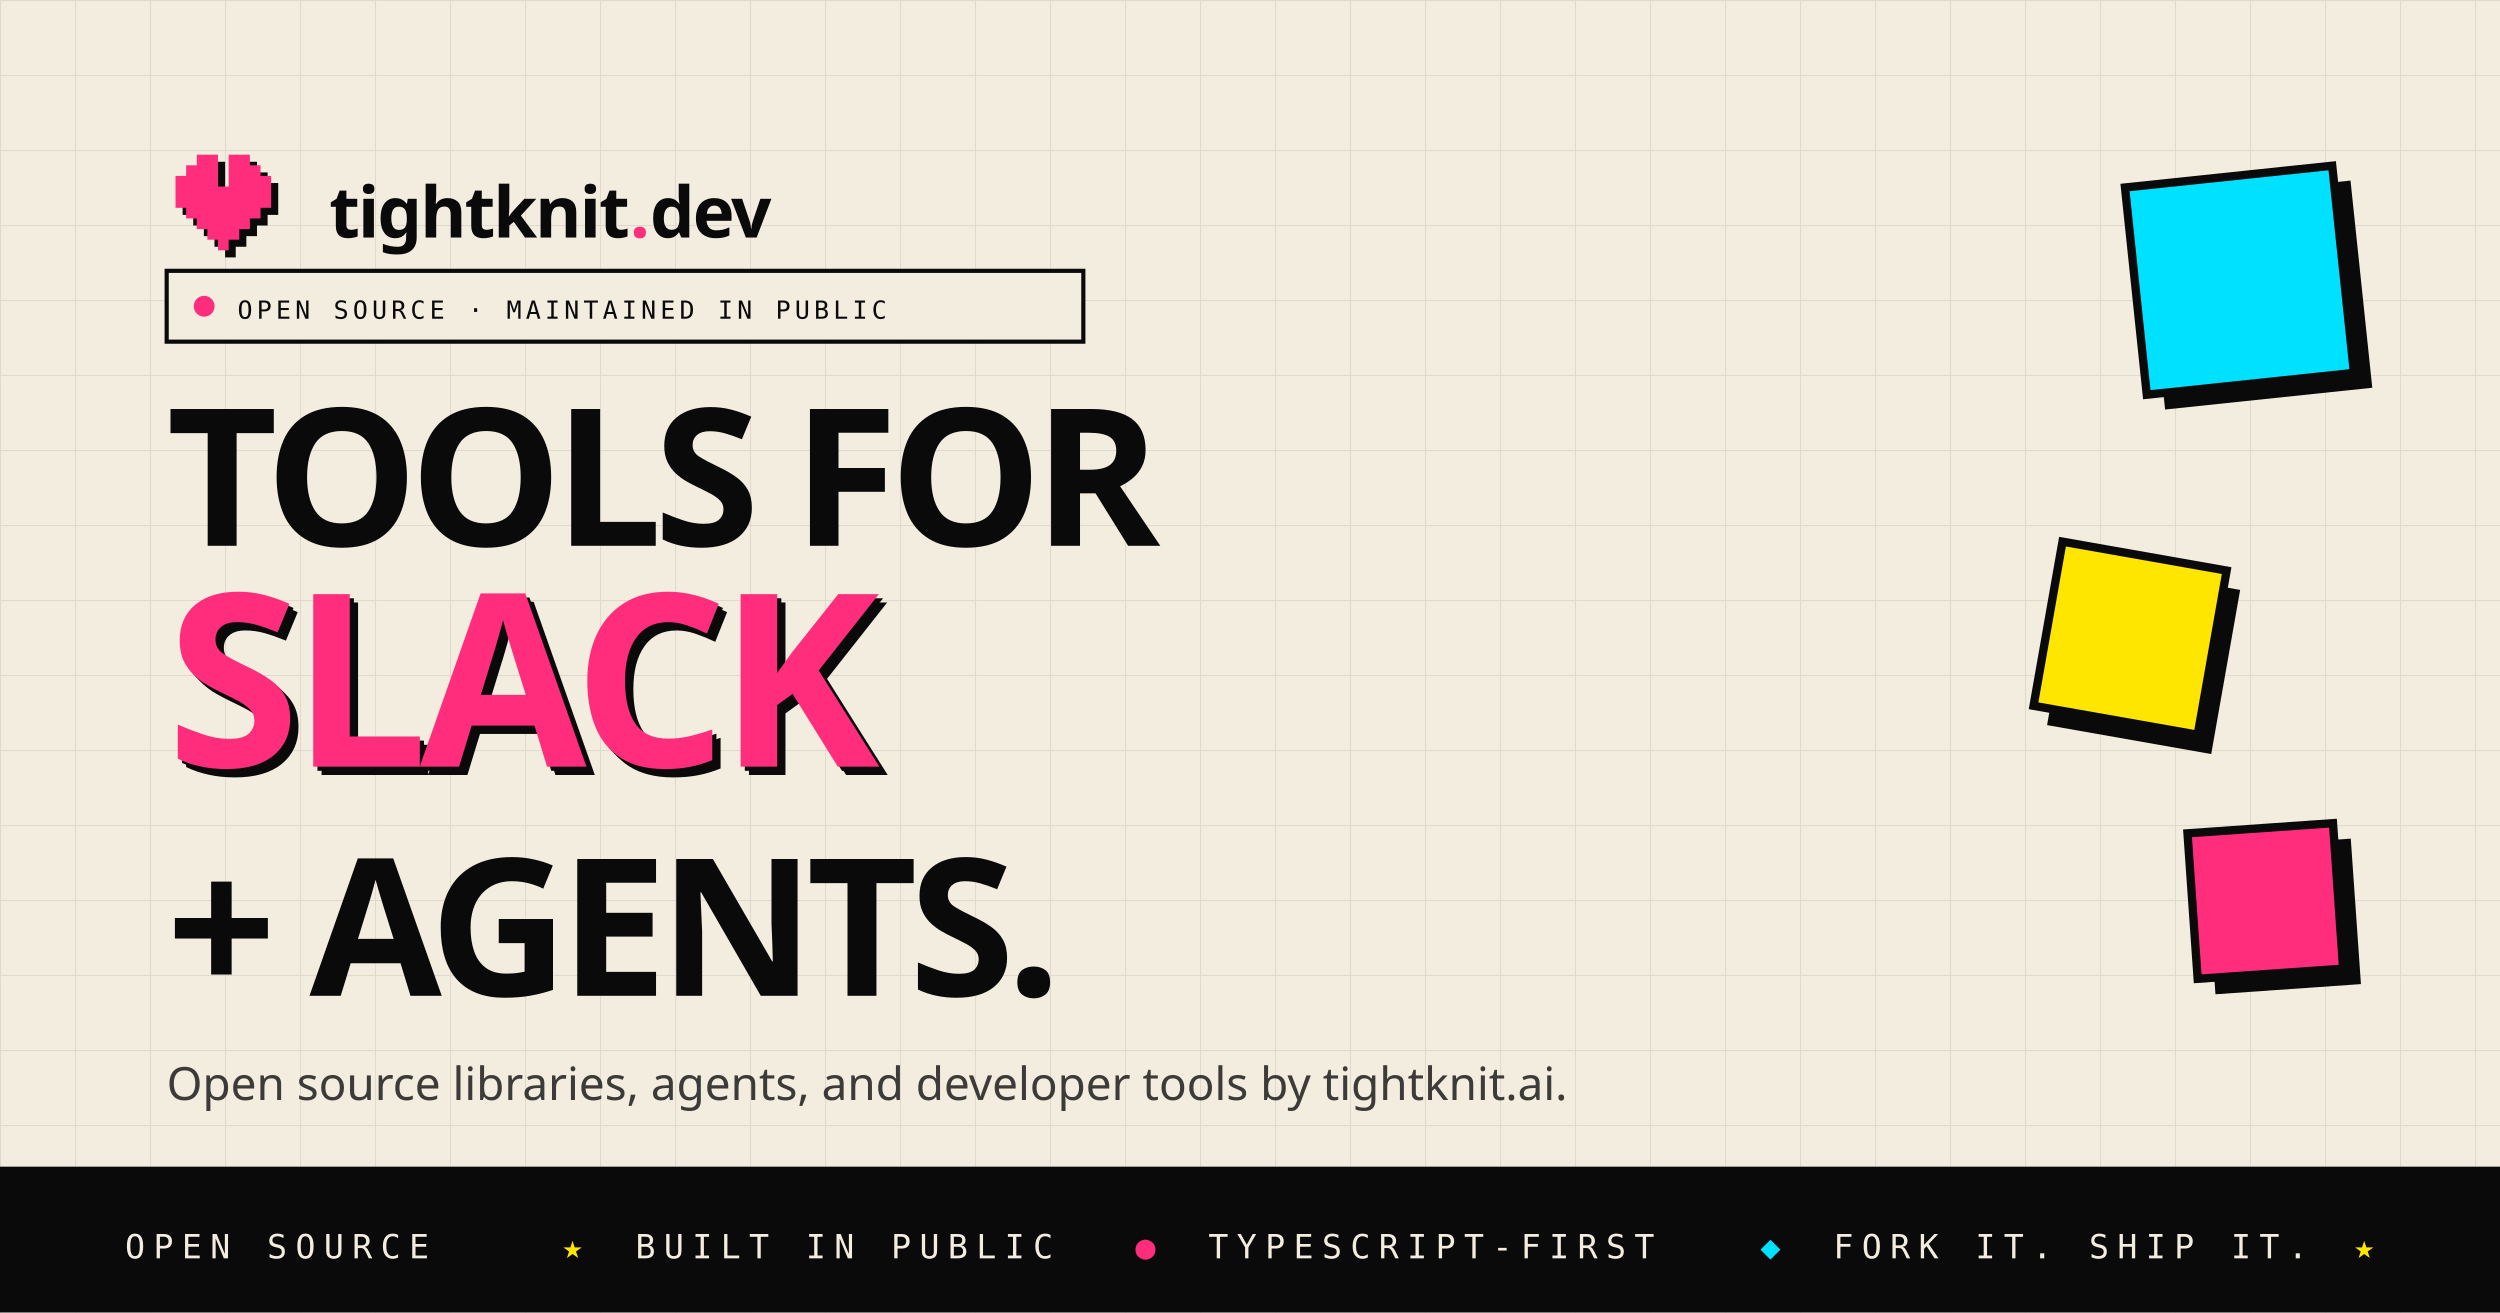
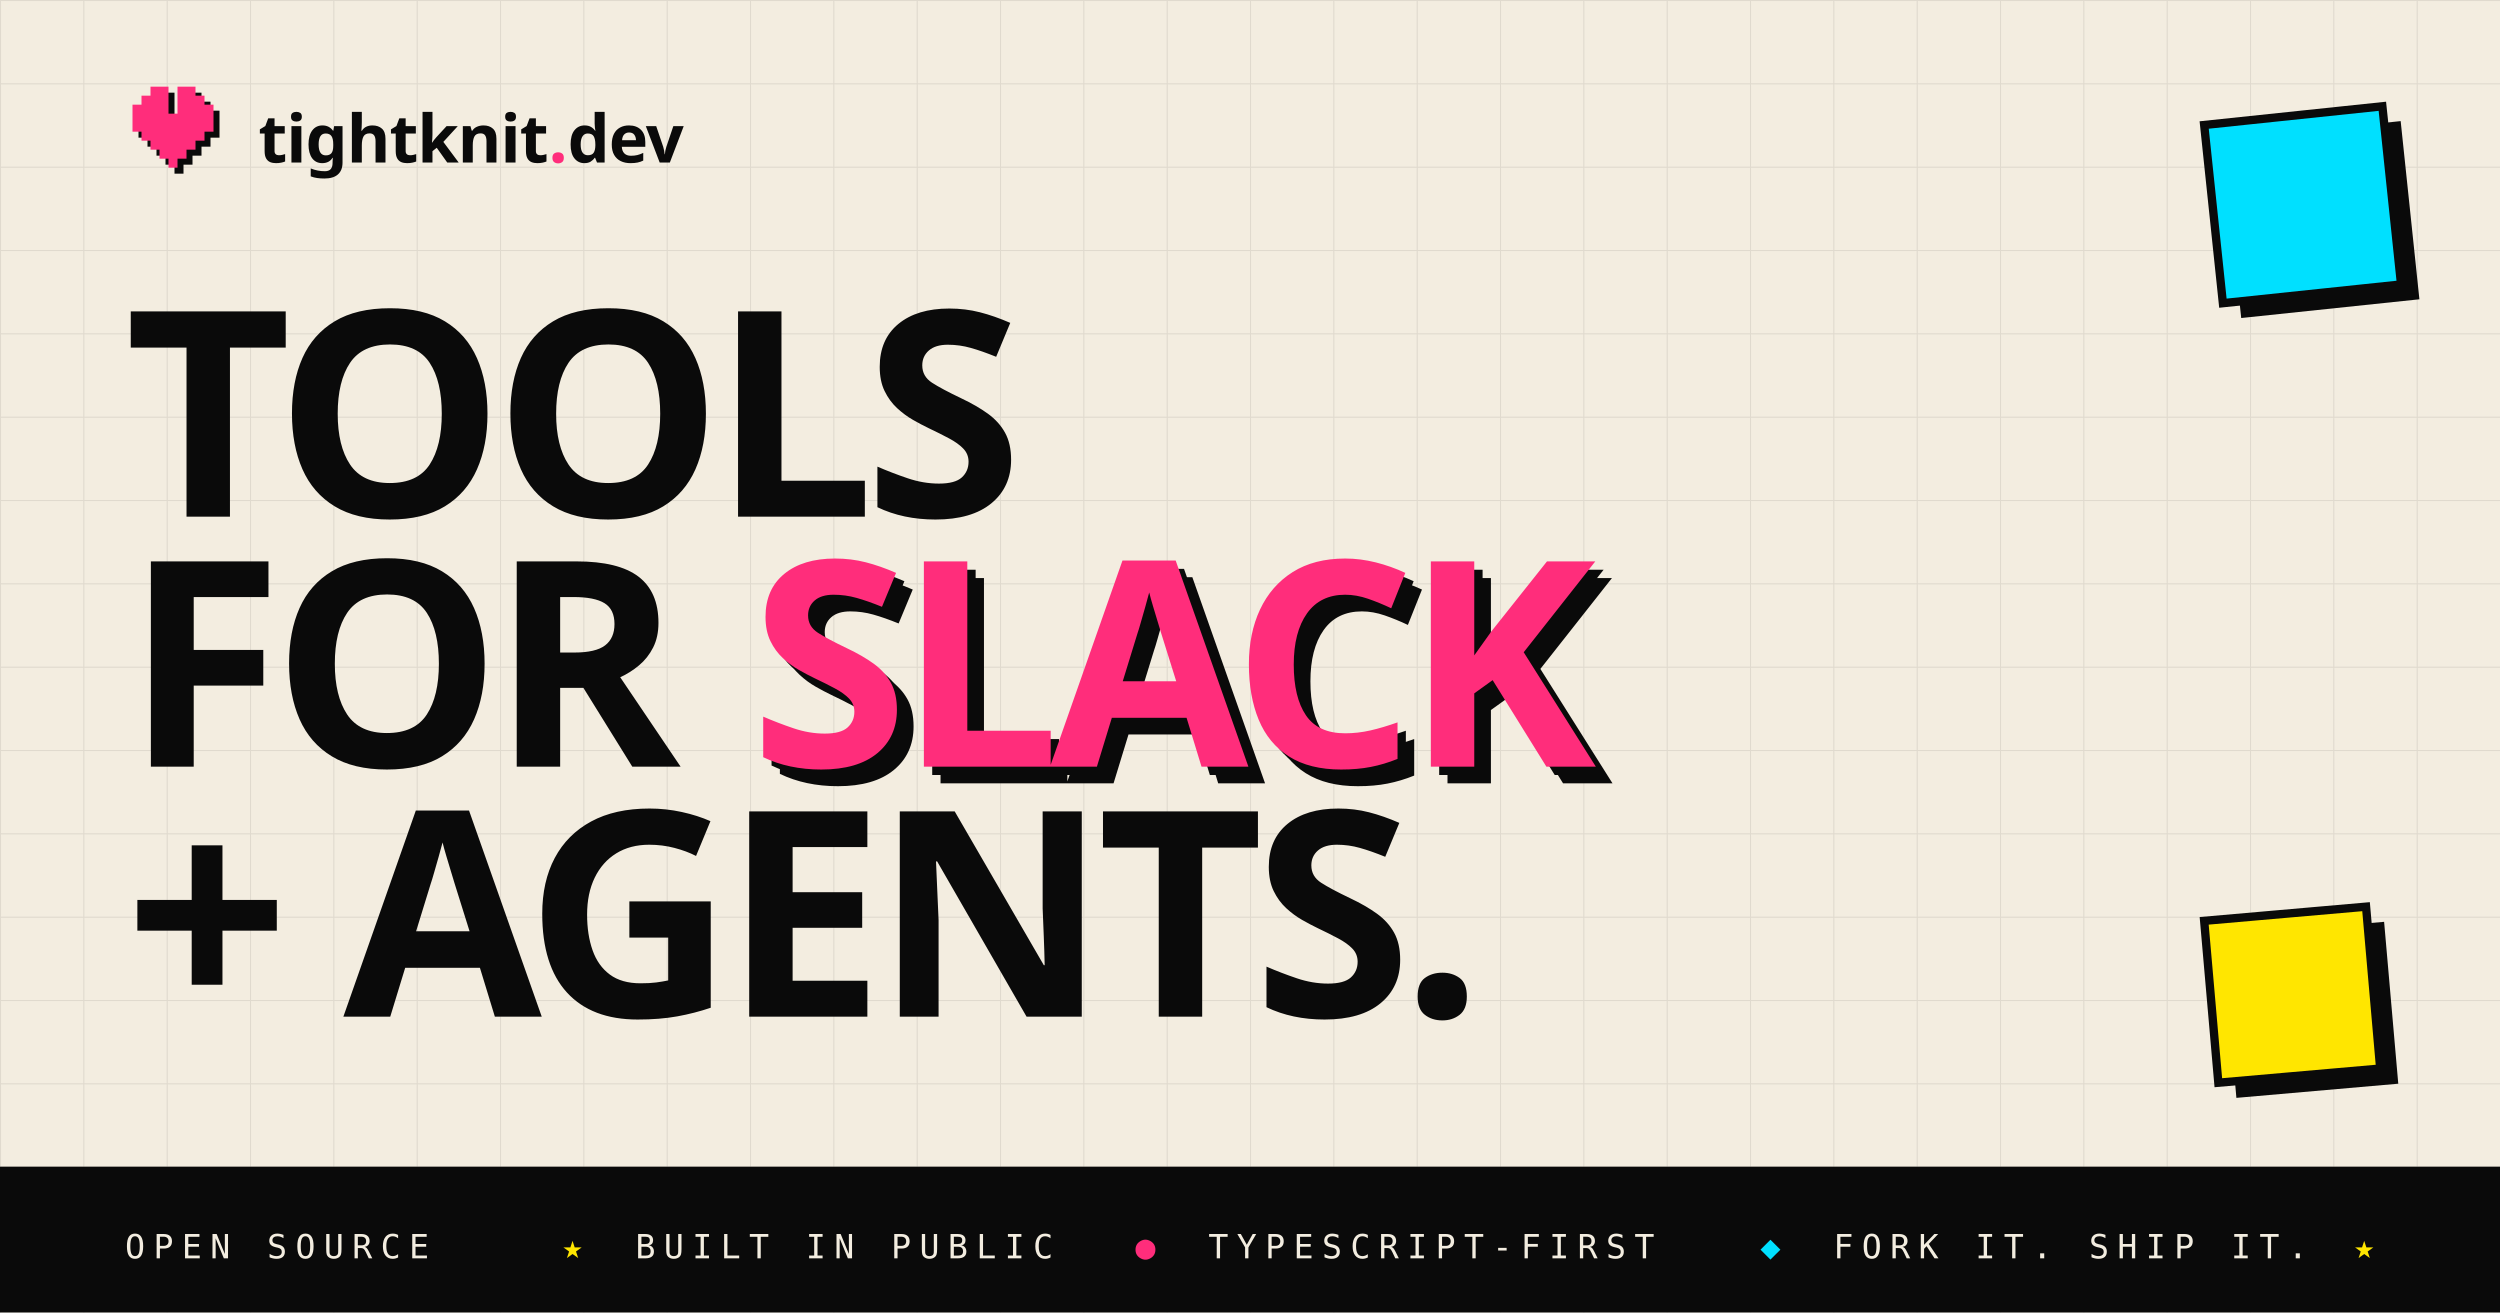
<svg xmlns="http://www.w3.org/2000/svg" viewBox="0 0 1200 630" width="1200" height="630">
  <defs>
-     <pattern id="grid" width="36" height="36" patternUnits="userSpaceOnUse">
-       <path d="M 36 0 L 0 0 0 36" fill="none" stroke="#0a0a0a" stroke-opacity="0.08" stroke-width="1" />
+     <pattern id="grid" width="40" height="40" patternUnits="userSpaceOnUse">
+       <path d="M 40 0 L 0 0 0 40" fill="none" stroke="#0a0a0a" stroke-opacity="0.08" stroke-width="1" />
    </pattern>
  </defs>
  <rect width="1200" height="630" fill="#f3ede0" />
  <rect width="1200" height="630" fill="url(#grid)" />
-   <g transform="translate(1020 90) rotate(-6)">
-     <rect x="8" y="8" width="100" height="100" fill="#0a0a0a" />
-     <rect x="0" y="0" width="100" height="100" fill="#00e0ff" stroke="#0a0a0a" stroke-width="4" />
+   <g transform="translate(1058 60) rotate(-6)">
+     <rect x="8" y="8" width="86" height="86" fill="#0a0a0a" />
+     <rect x="0" y="0" width="86" height="86" fill="#00e0ff" stroke="#0a0a0a" stroke-width="4" />
  </g>
-   <g transform="translate(990 260) rotate(10)">
-     <rect x="8" y="8" width="80" height="80" fill="#0a0a0a" />
-     <rect x="0" y="0" width="80" height="80" fill="#ffe600" stroke="#0a0a0a" stroke-width="4" />
+   <g transform="translate(1058 442) rotate(-5)">
+     <rect x="8" y="8" width="78" height="78" fill="#0a0a0a" />
+     <rect x="0" y="0" width="78" height="78" fill="#ffe600" stroke="#0a0a0a" stroke-width="4" />
  </g>
-   <g transform="translate(1050 400) rotate(-4)">
-     <rect x="8" y="8" width="70" height="70" fill="#0a0a0a" />
-     <rect x="0" y="0" width="70" height="70" fill="#ff2d7b" stroke="#0a0a0a" stroke-width="4" />
-   </g>
-   <g transform="translate(80 70)">
-     <g transform="scale(0.85)">
+   <g transform="translate(60 38)">
+     <g transform="scale(0.72)">
      <polygon points="21,9 33,9 33,27 39,27 39,9 51,9 51,15 57,15 57,21 63,21 63,39 57,39 57,45 51,45 51,51 45,51 45,57 39,57 39,63 33,63 33,57 27,57 27,51 21,51 21,45 15,45 15,39 9,39 9,21 15,21 15,15 21,15" fill="#0a0a0a" />
      <polygon points="17,5 29,5 29,23 35,23 35,5 47,5 47,11 53,11 53,17 59,17 59,35 53,35 53,41 47,41 47,47 41,47 41,53 35,53 35,59 29,59 29,53 23,53 23,47 17,47 17,41 11,41 11,35 5,35 5,17 11,17 11,11 17,11" fill="#ff2d7b" />
    </g>
-     <text x="78" y="44" font-family="'Space Grotesk', system-ui, sans-serif" font-weight="700" font-size="34" fill="#0a0a0a" letter-spacing="-1">
+     <text x="64" y="40" font-family="'Space Grotesk', system-ui, sans-serif" font-weight="700" font-size="32" fill="#0a0a0a" letter-spacing="-0.5">
      tightknit<tspan fill="#ff2d7b">.</tspan>dev
    </text>
  </g>
-   <g transform="translate(80 130)">
-     <rect x="0" y="0" width="440" height="34" fill="#f3ede0" stroke="#0a0a0a" stroke-width="2" />
-     <circle cx="18" cy="17" r="5" fill="#ff2d7b" />
-     <text x="34" y="23" font-family="'JetBrains Mono', ui-monospace, monospace" font-weight="500" font-size="12" fill="#0a0a0a" letter-spacing="2">
-       OPEN SOURCE · MAINTAINED IN PUBLIC
-     </text>
+   <g font-family="'Space Grotesk', system-ui, sans-serif" font-weight="700" letter-spacing="-5">
+     <text x="60" y="248" font-size="138" fill="#0a0a0a">TOOLS</text>
+     <text x="60" y="368" font-size="138" fill="#0a0a0a">FOR</text>
+     <text x="368" y="376" font-size="138" fill="#0a0a0a">SLACK</text>
+     <text x="364" y="372" font-size="138" fill="#0a0a0a">SLACK</text>
+     <text x="360" y="368" font-size="138" fill="#ff2d7b">SLACK</text>
+     <text x="60" y="488" font-size="138" fill="#0a0a0a">+ AGENTS.</text>
  </g>
-   <g font-family="'Space Grotesk', system-ui, sans-serif" font-weight="700" letter-spacing="-4">
-     <text x="80" y="262" font-size="92" fill="#0a0a0a">TOOLS FOR</text>
-     <text x="84" y="372" font-size="116" fill="#0a0a0a">SLACK</text>
-     <text x="82" y="370" font-size="116" fill="#0a0a0a">SLACK</text>
-     <text x="80" y="368" font-size="116" fill="#ff2d7b">SLACK</text>
-     <text x="80" y="478" font-size="92" fill="#0a0a0a">+ AGENTS.</text>
-   </g>
-   <text x="80" y="528" font-family="'Space Grotesk', system-ui, sans-serif" font-weight="500" font-size="22" fill="#0a0a0a" fill-opacity="0.78">
-     Open source libraries, agents, and developer tools by tightknit.ai.
-   </text>
  <g transform="translate(0 560)">
    <rect x="0" y="0" width="1200" height="70" fill="#0a0a0a" />
    <g font-family="'JetBrains Mono', ui-monospace, monospace" font-weight="500" font-size="16" fill="#f3ede0" letter-spacing="4">
      <text x="60" y="44">OPEN SOURCE</text>
      <text x="270" y="44" fill="#ffe600">★</text>
      <text x="305" y="44">BUILT IN PUBLIC</text>
      <text x="545" y="44" fill="#ff2d7b">●</text>
      <text x="580" y="44">TYPESCRIPT-FIRST</text>
      <text x="845" y="44" fill="#00e0ff">◆</text>
      <text x="880" y="44">FORK IT. SHIP IT.</text>
      <text x="1130" y="44" fill="#ffe600">★</text>
    </g>
  </g>
</svg>
